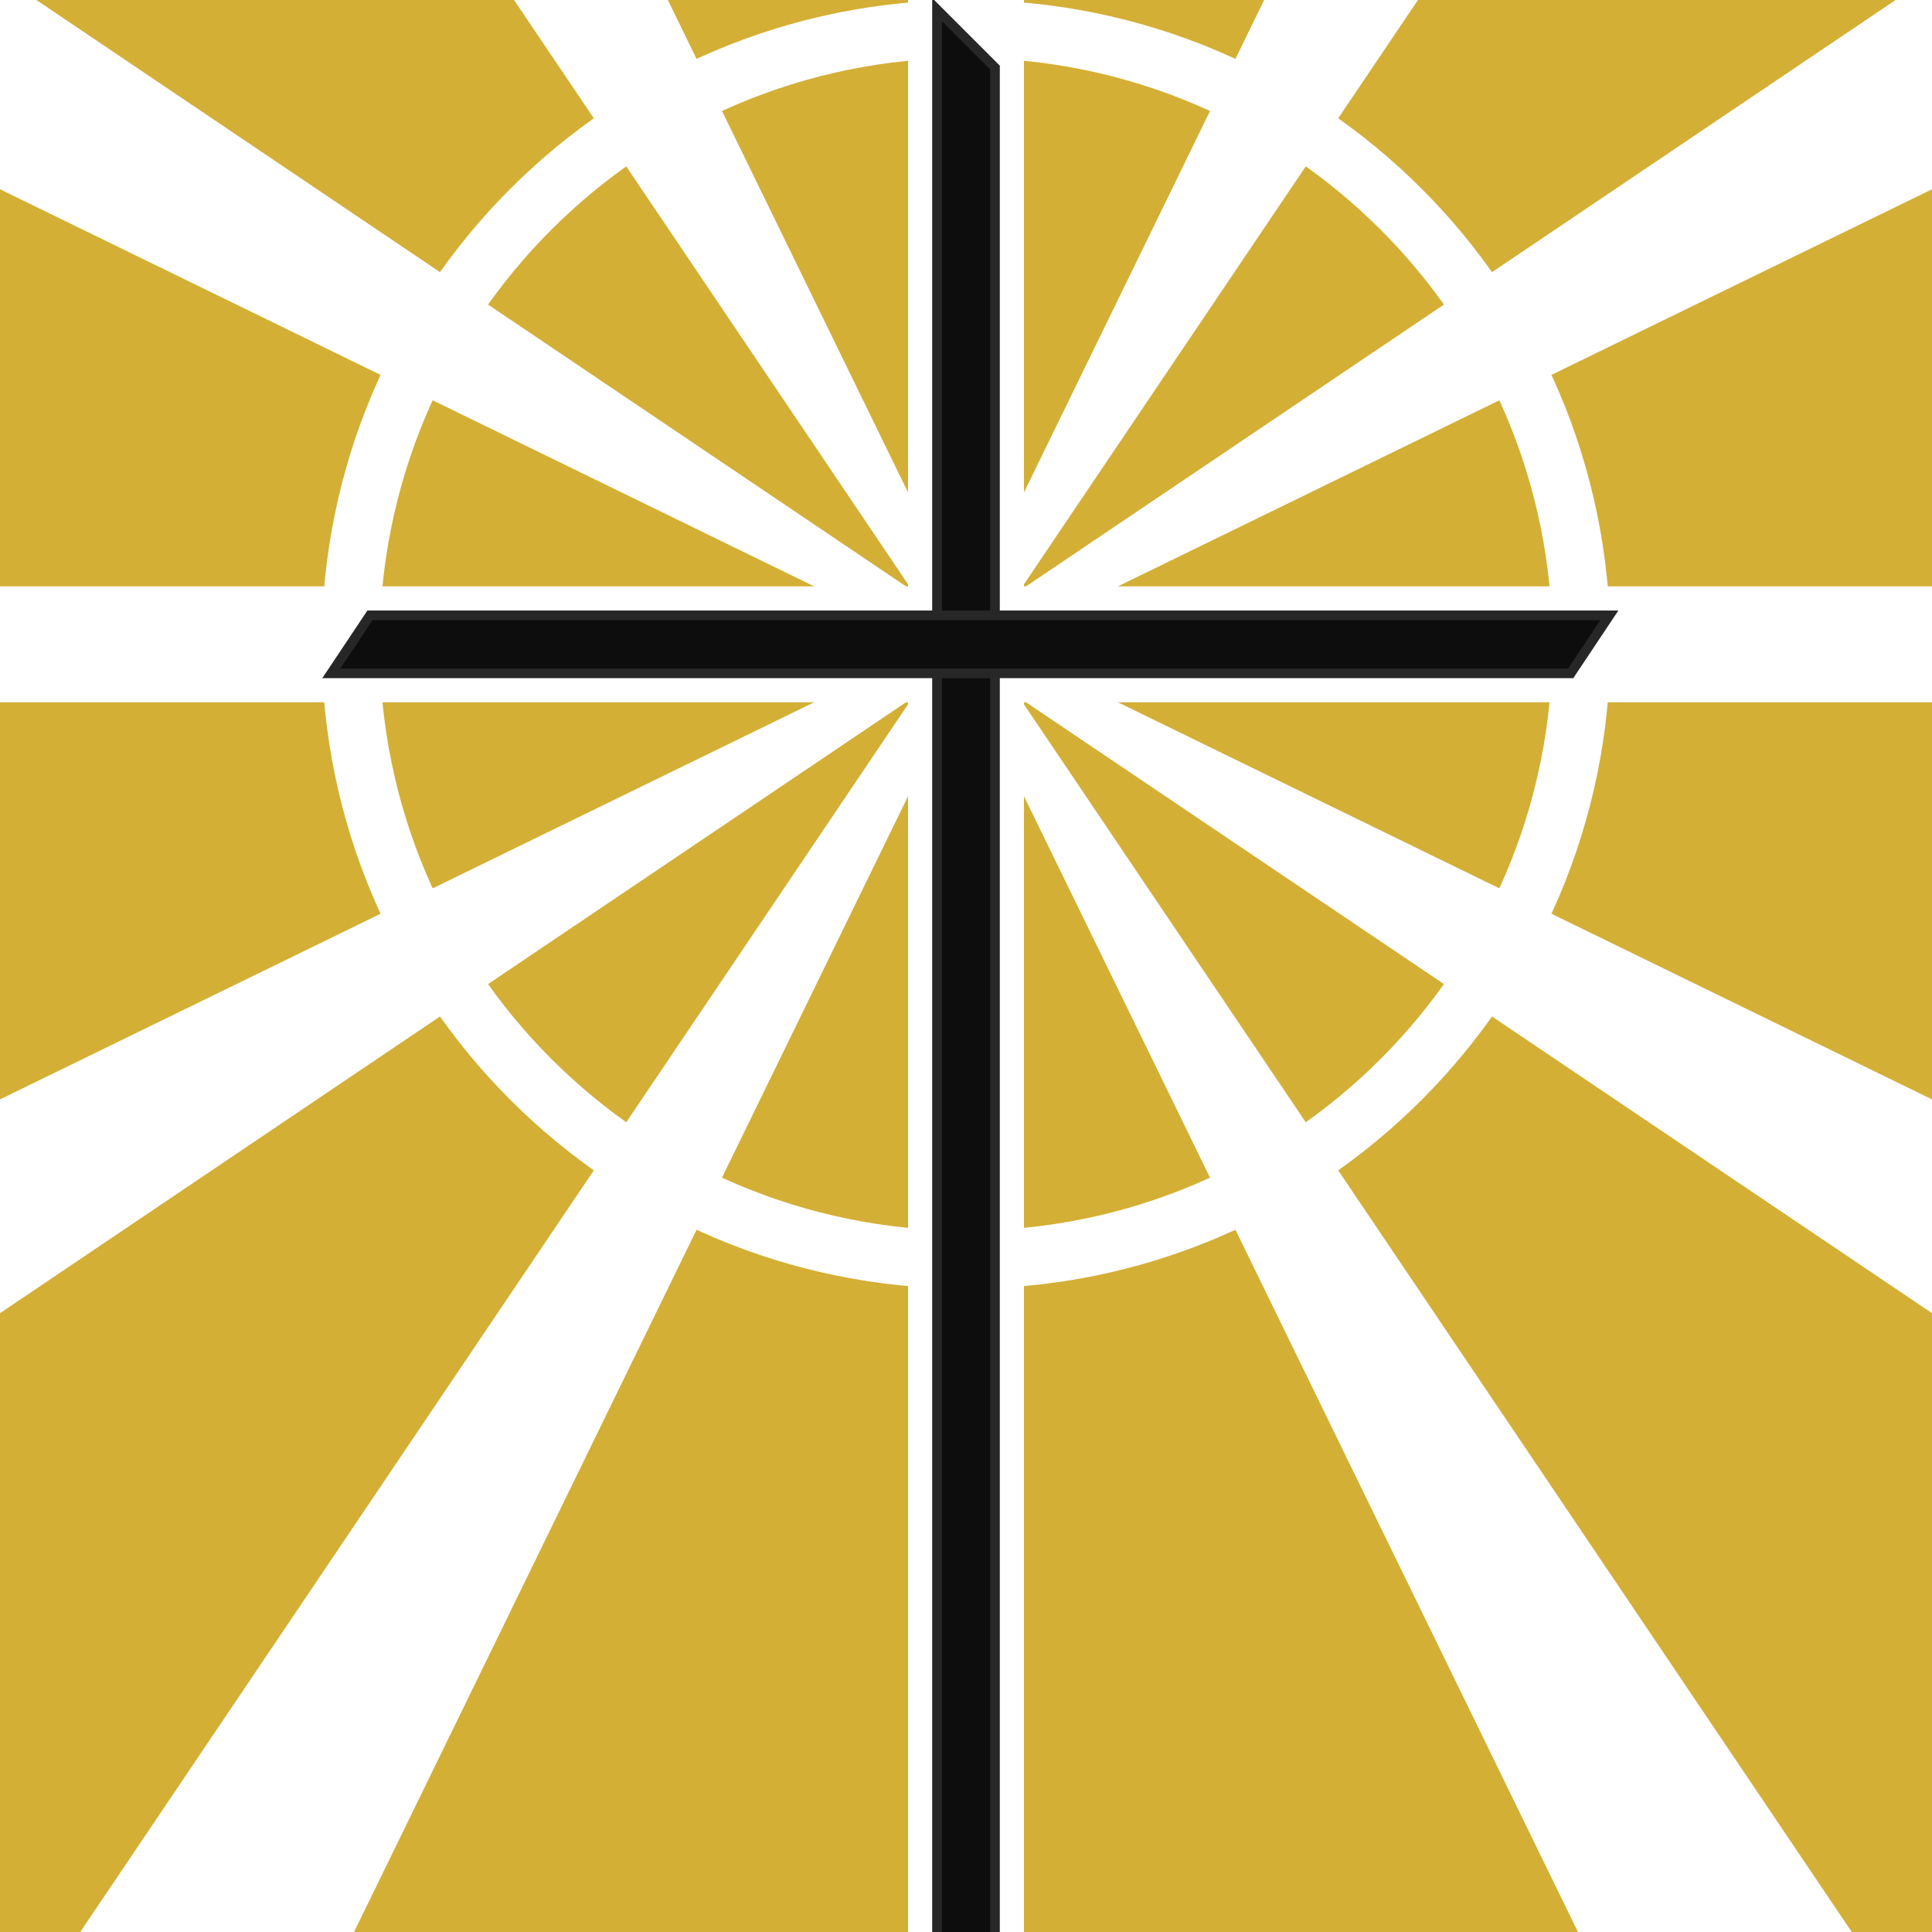
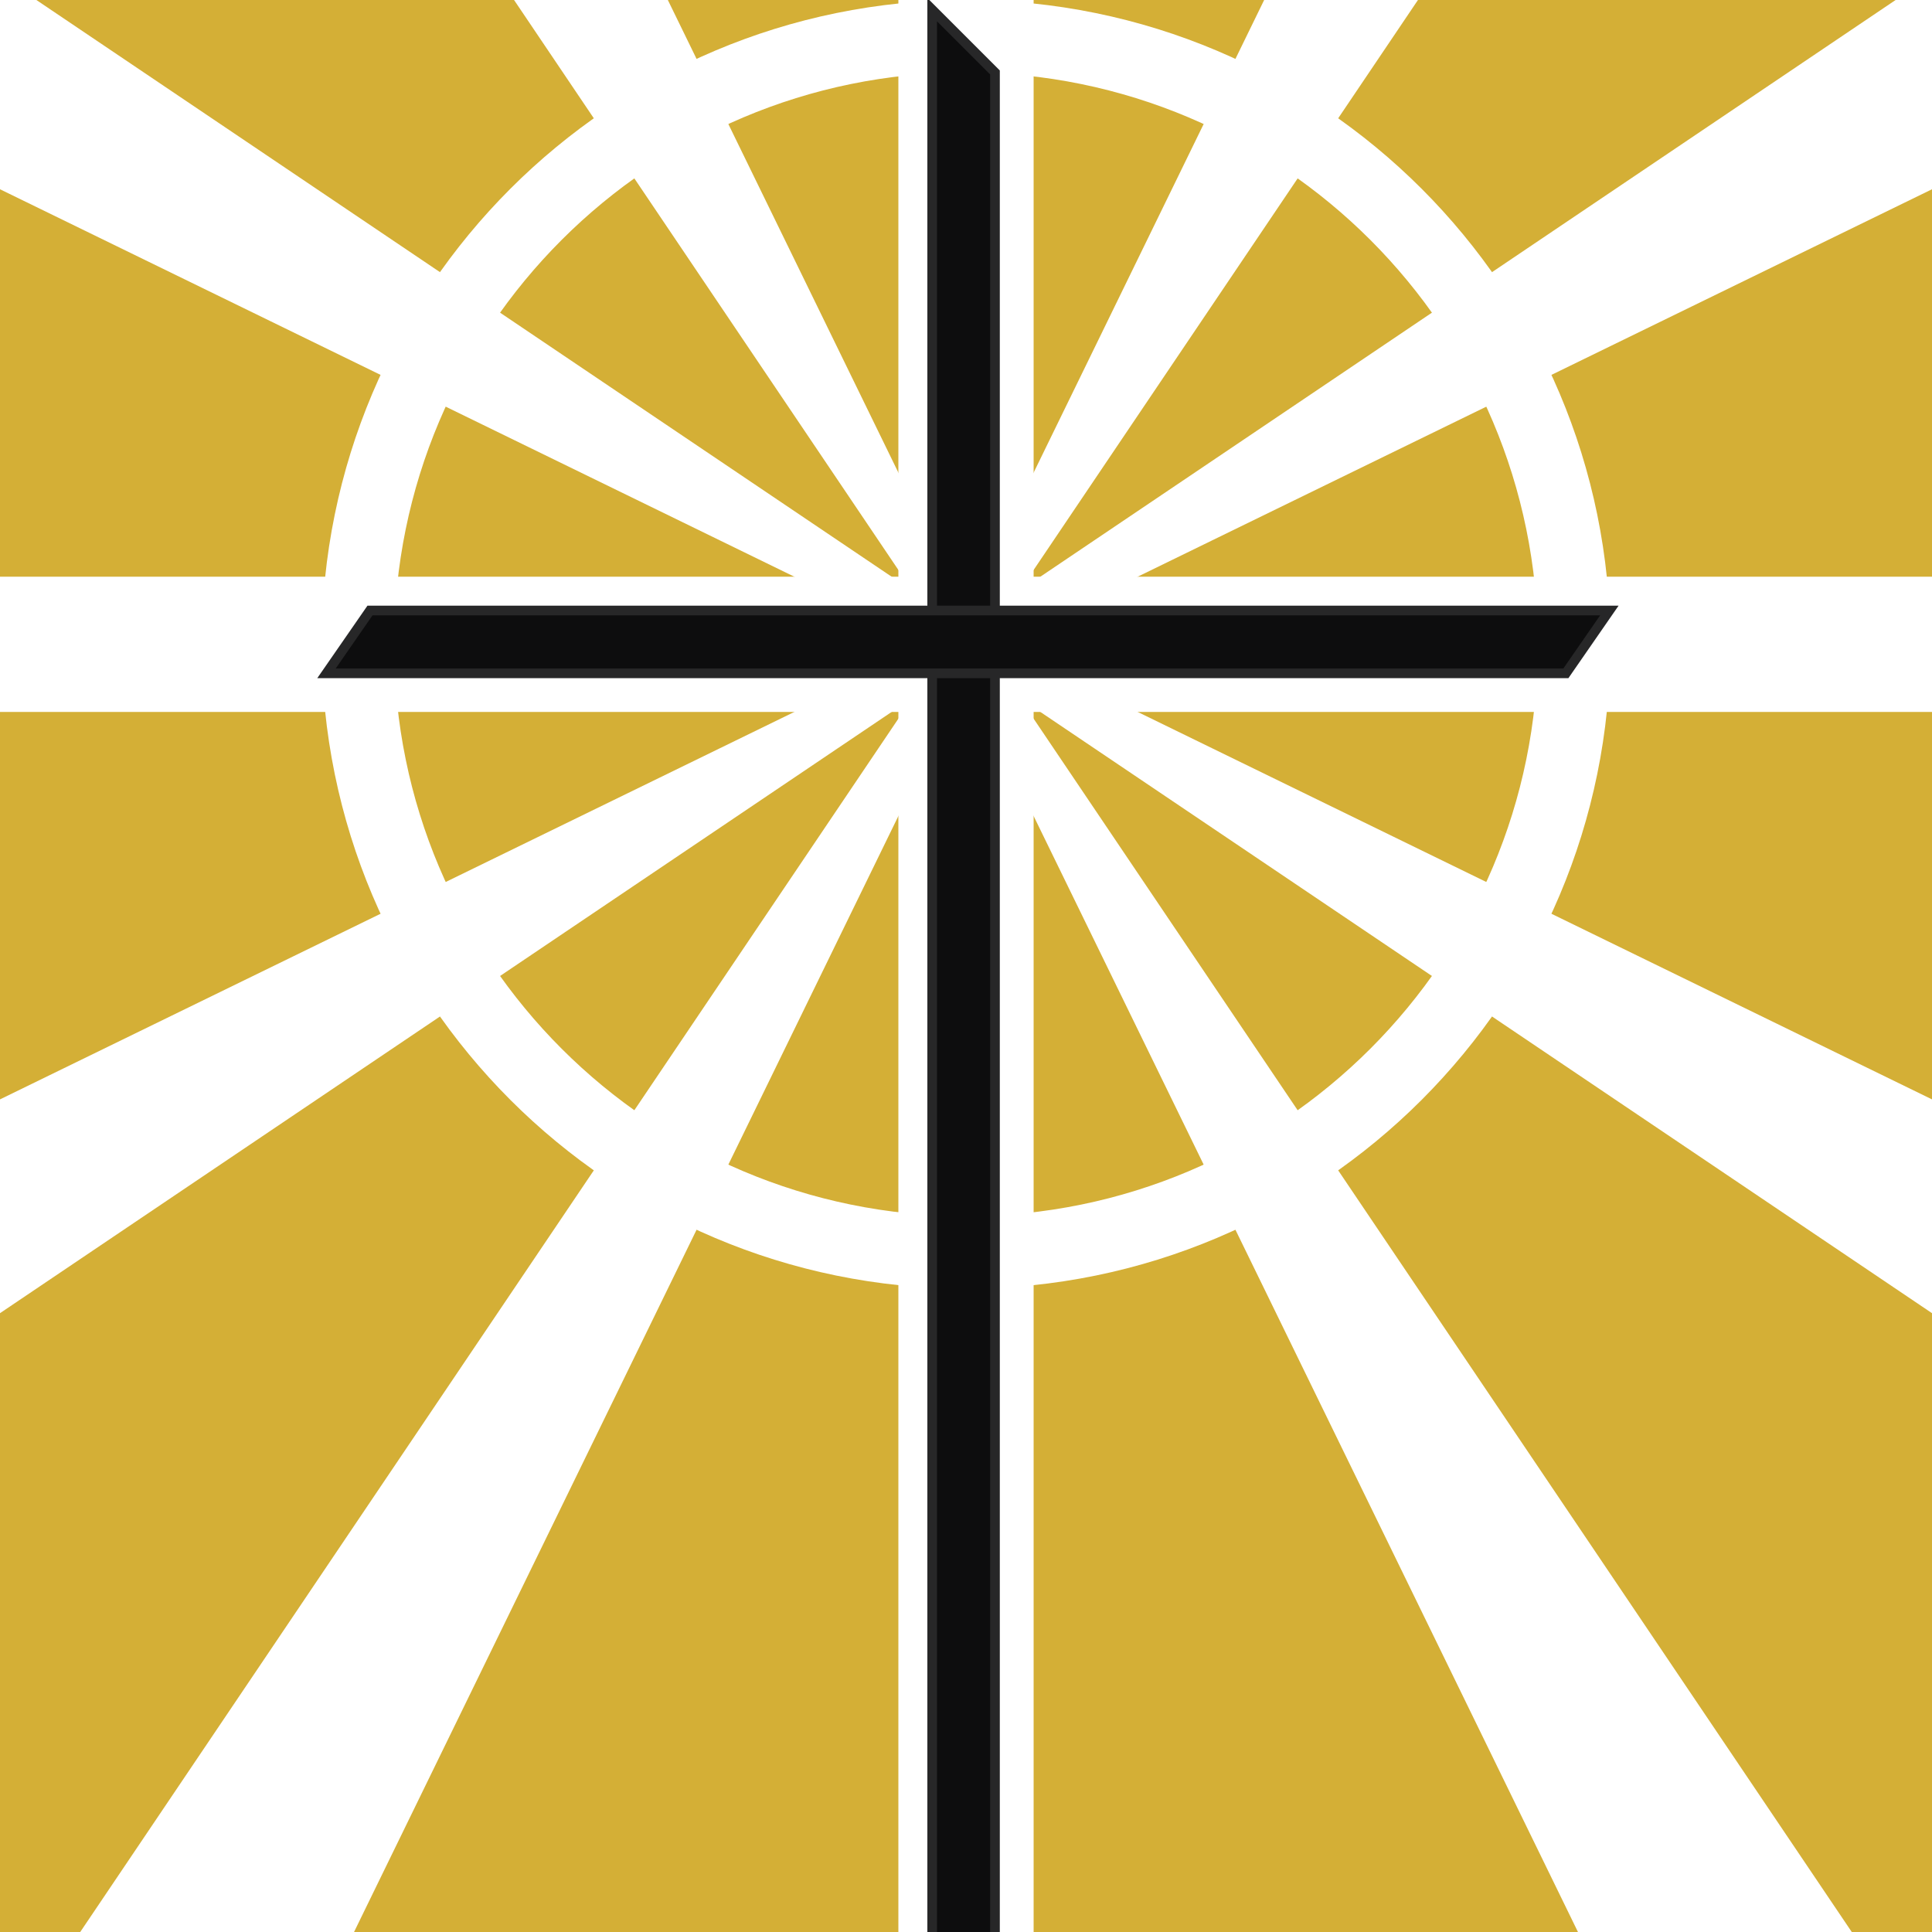
- <svg xmlns="http://www.w3.org/2000/svg" clip-path="circle()" viewBox="0 0 200 200">
-   <rect width="100%" height="100%" fill="#d4af36" />
-   <g fill="#fff">
-     <path d="M0 60.7v12h200v-12" />
-     <path d="M94 0h12v200H94" />
-     <g stroke="#fff" stroke-width="3">
-       <path d="m279.8 154.4-14 24.1L-65.8-45.1l-14 24.1z" />
-       <path d="m211.8 232.5-24.1 14L12.3-113.1l-24.1 14z" />
-       <path d="m-79.8 154.4 14 24.1L265.8-45.1l14 24.1z" />
-       <path d="m-11.8 232.5 24.1 14 175.4-359.6 24.1 14z" />
+ <svg xmlns="http://www.w3.org/2000/svg" viewBox="0 0 200 200">
+   <g clip-path="circle() view-box">
+     <rect width="100%" height="100%" fill="#d4af36" />
+     <g fill="#fff">
+       <path d="M0 59.7v14h200v-14" />
+       <path d="M93 0h14v200H93" />
+       <g stroke="#fff" stroke-width="3">
+         <path d="m279.8 154.4-14 24.1L-65.8-45.1l-14 24.1z" />
+         <path d="m211.8 232.5-24.1 14L12.3-113.1l-24.1 14z" />
+         <path d="m-79.8 154.4 14 24.1L265.8-45.1l14 24.1z" />
+         <path d="m-11.8 232.5 24.1 14 175.4-359.6 24.1 14z" />
+       </g>
+     </g>
+     <circle cx="100" cy="66.7" r="62.95" fill="none" stroke="#fff" stroke-width="7.5" />
+     <g fill="#0d0d0e" stroke="#272728">
+       <path d="m96.5 1 6.5 6.5v194h-6.5z" />
+       <path d="m38.3 63.2-4.5 6.5h128.3l4.5-6.5z" />
    </g>
  </g>
-   <circle cx="100" cy="66.7" r="63.7" fill="none" stroke="#fff" stroke-width="6" />
-   <g fill="#0d0d0e" stroke="#272728">
-     <path d="m97 1 6 6v194h-6z" />
-     <path d="m38.3 63.7-4 6h128.3l4-6z" />
-   </g>
</svg>
